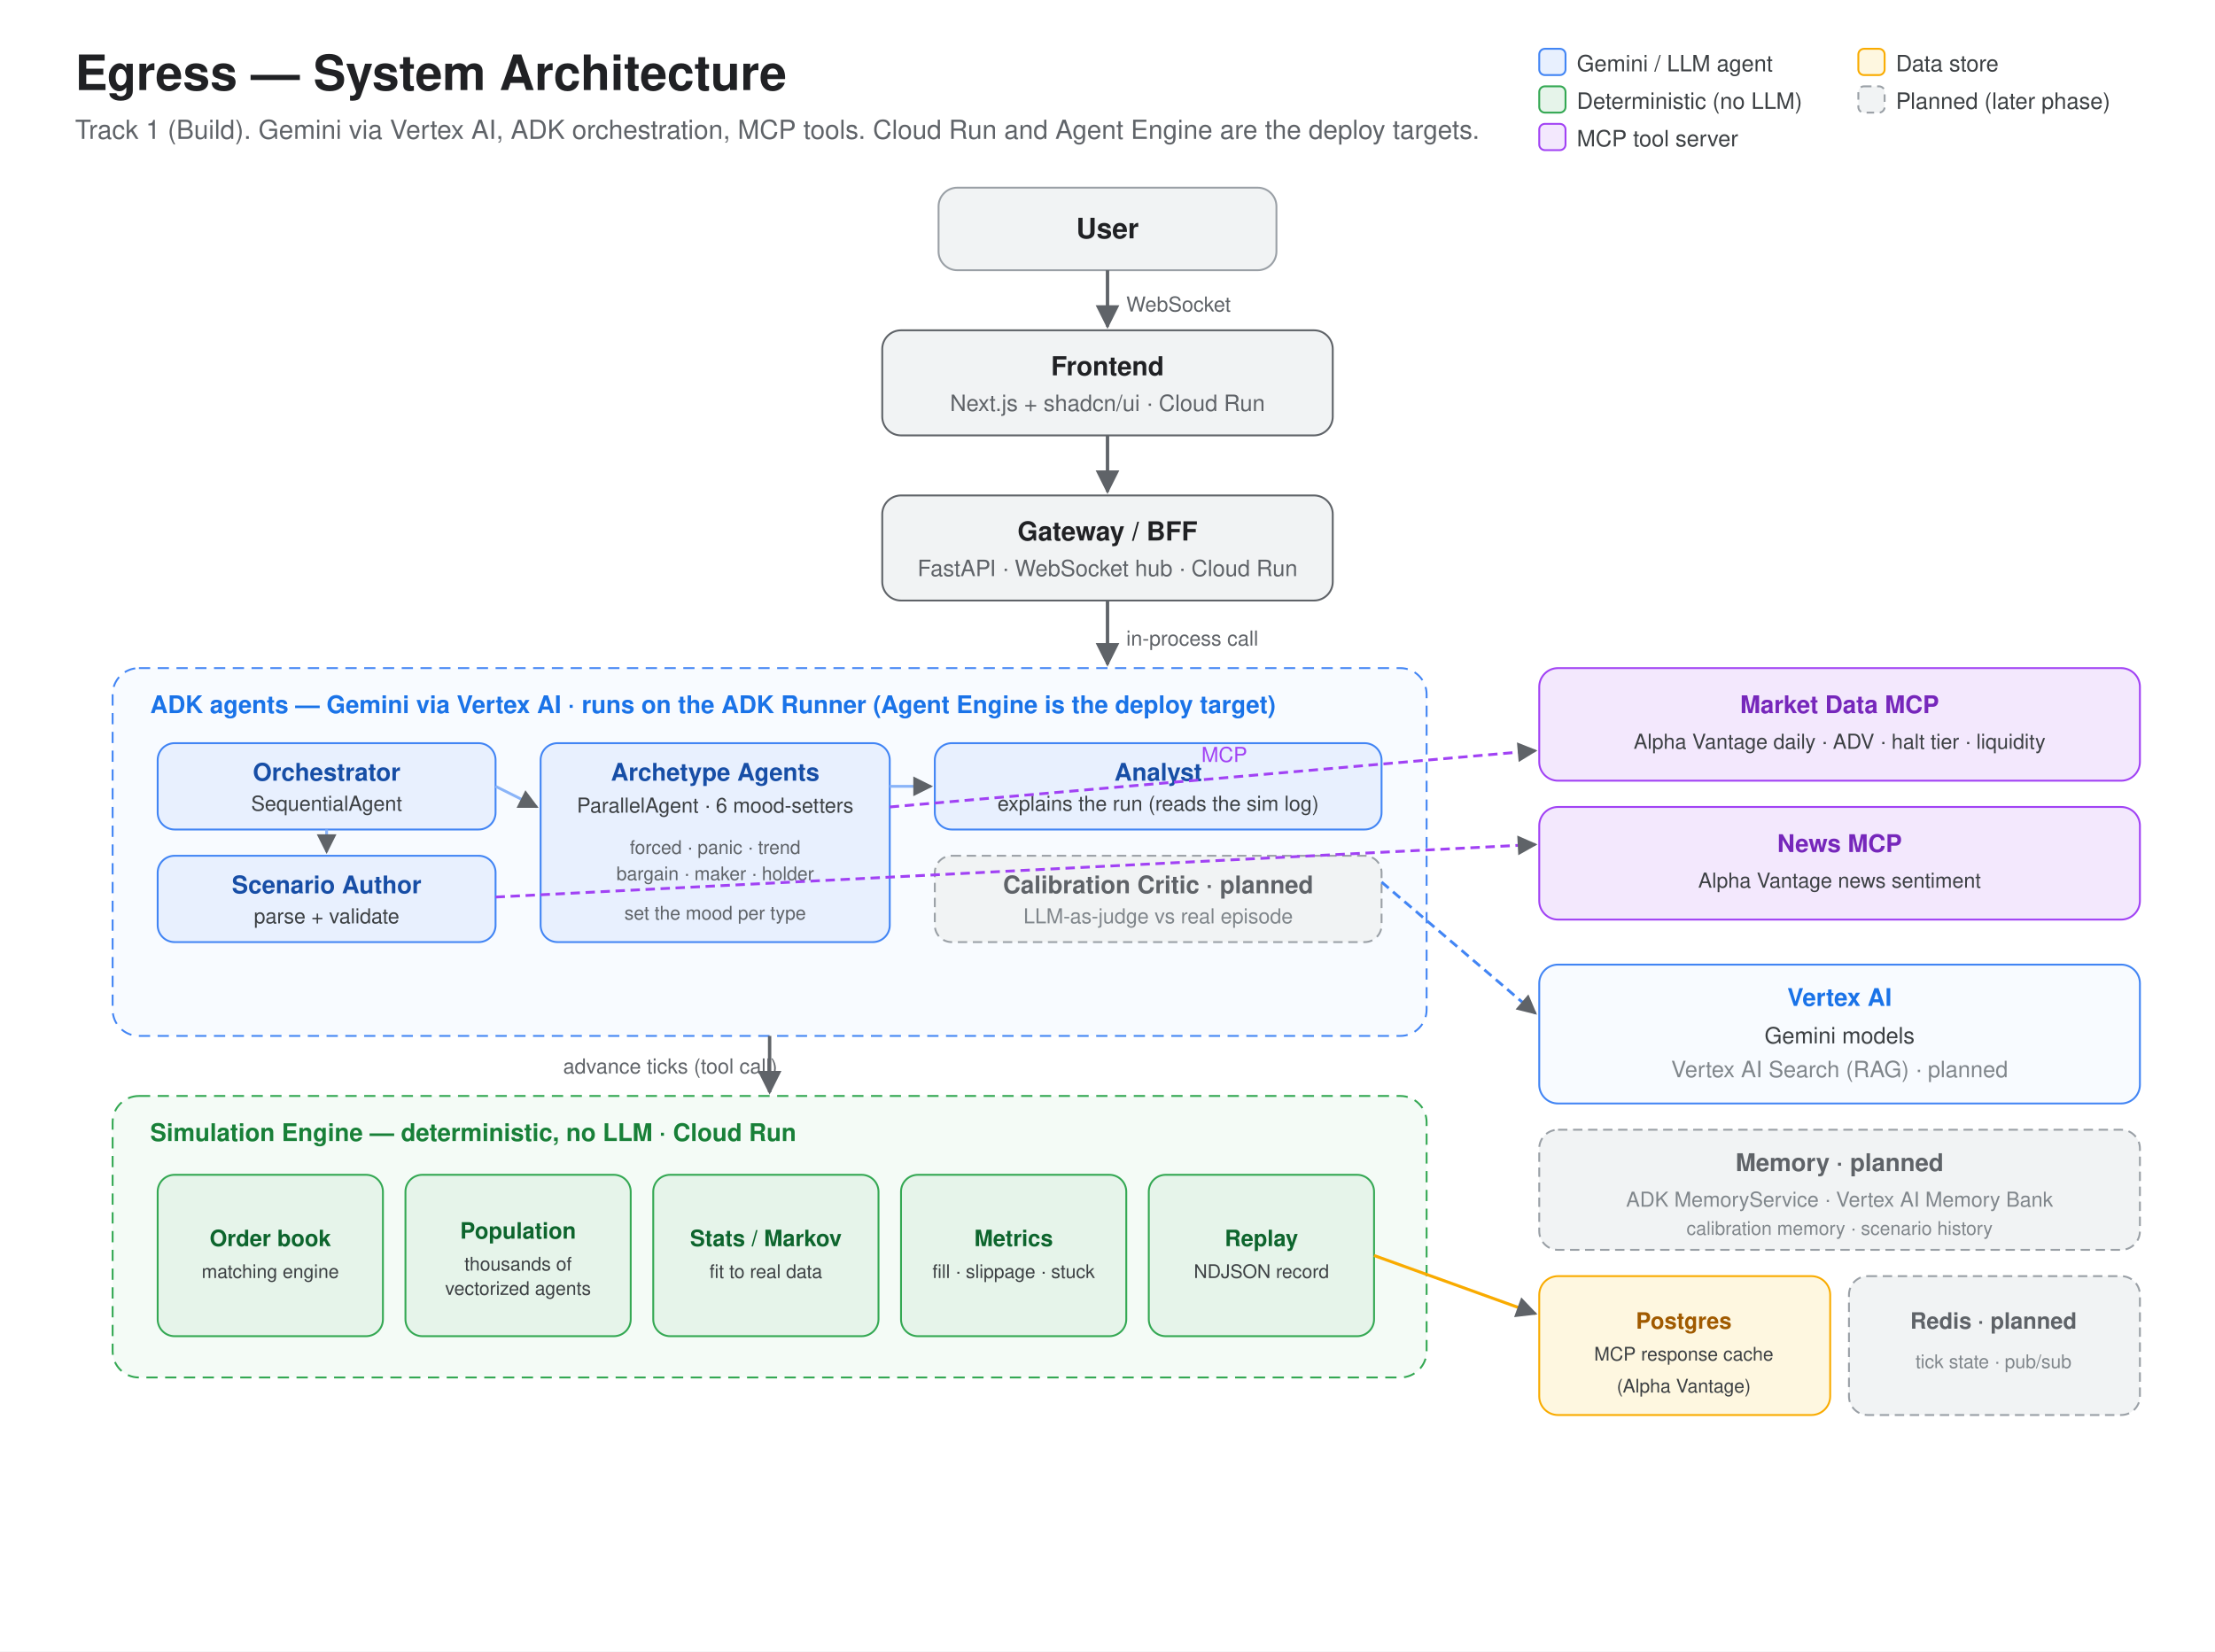
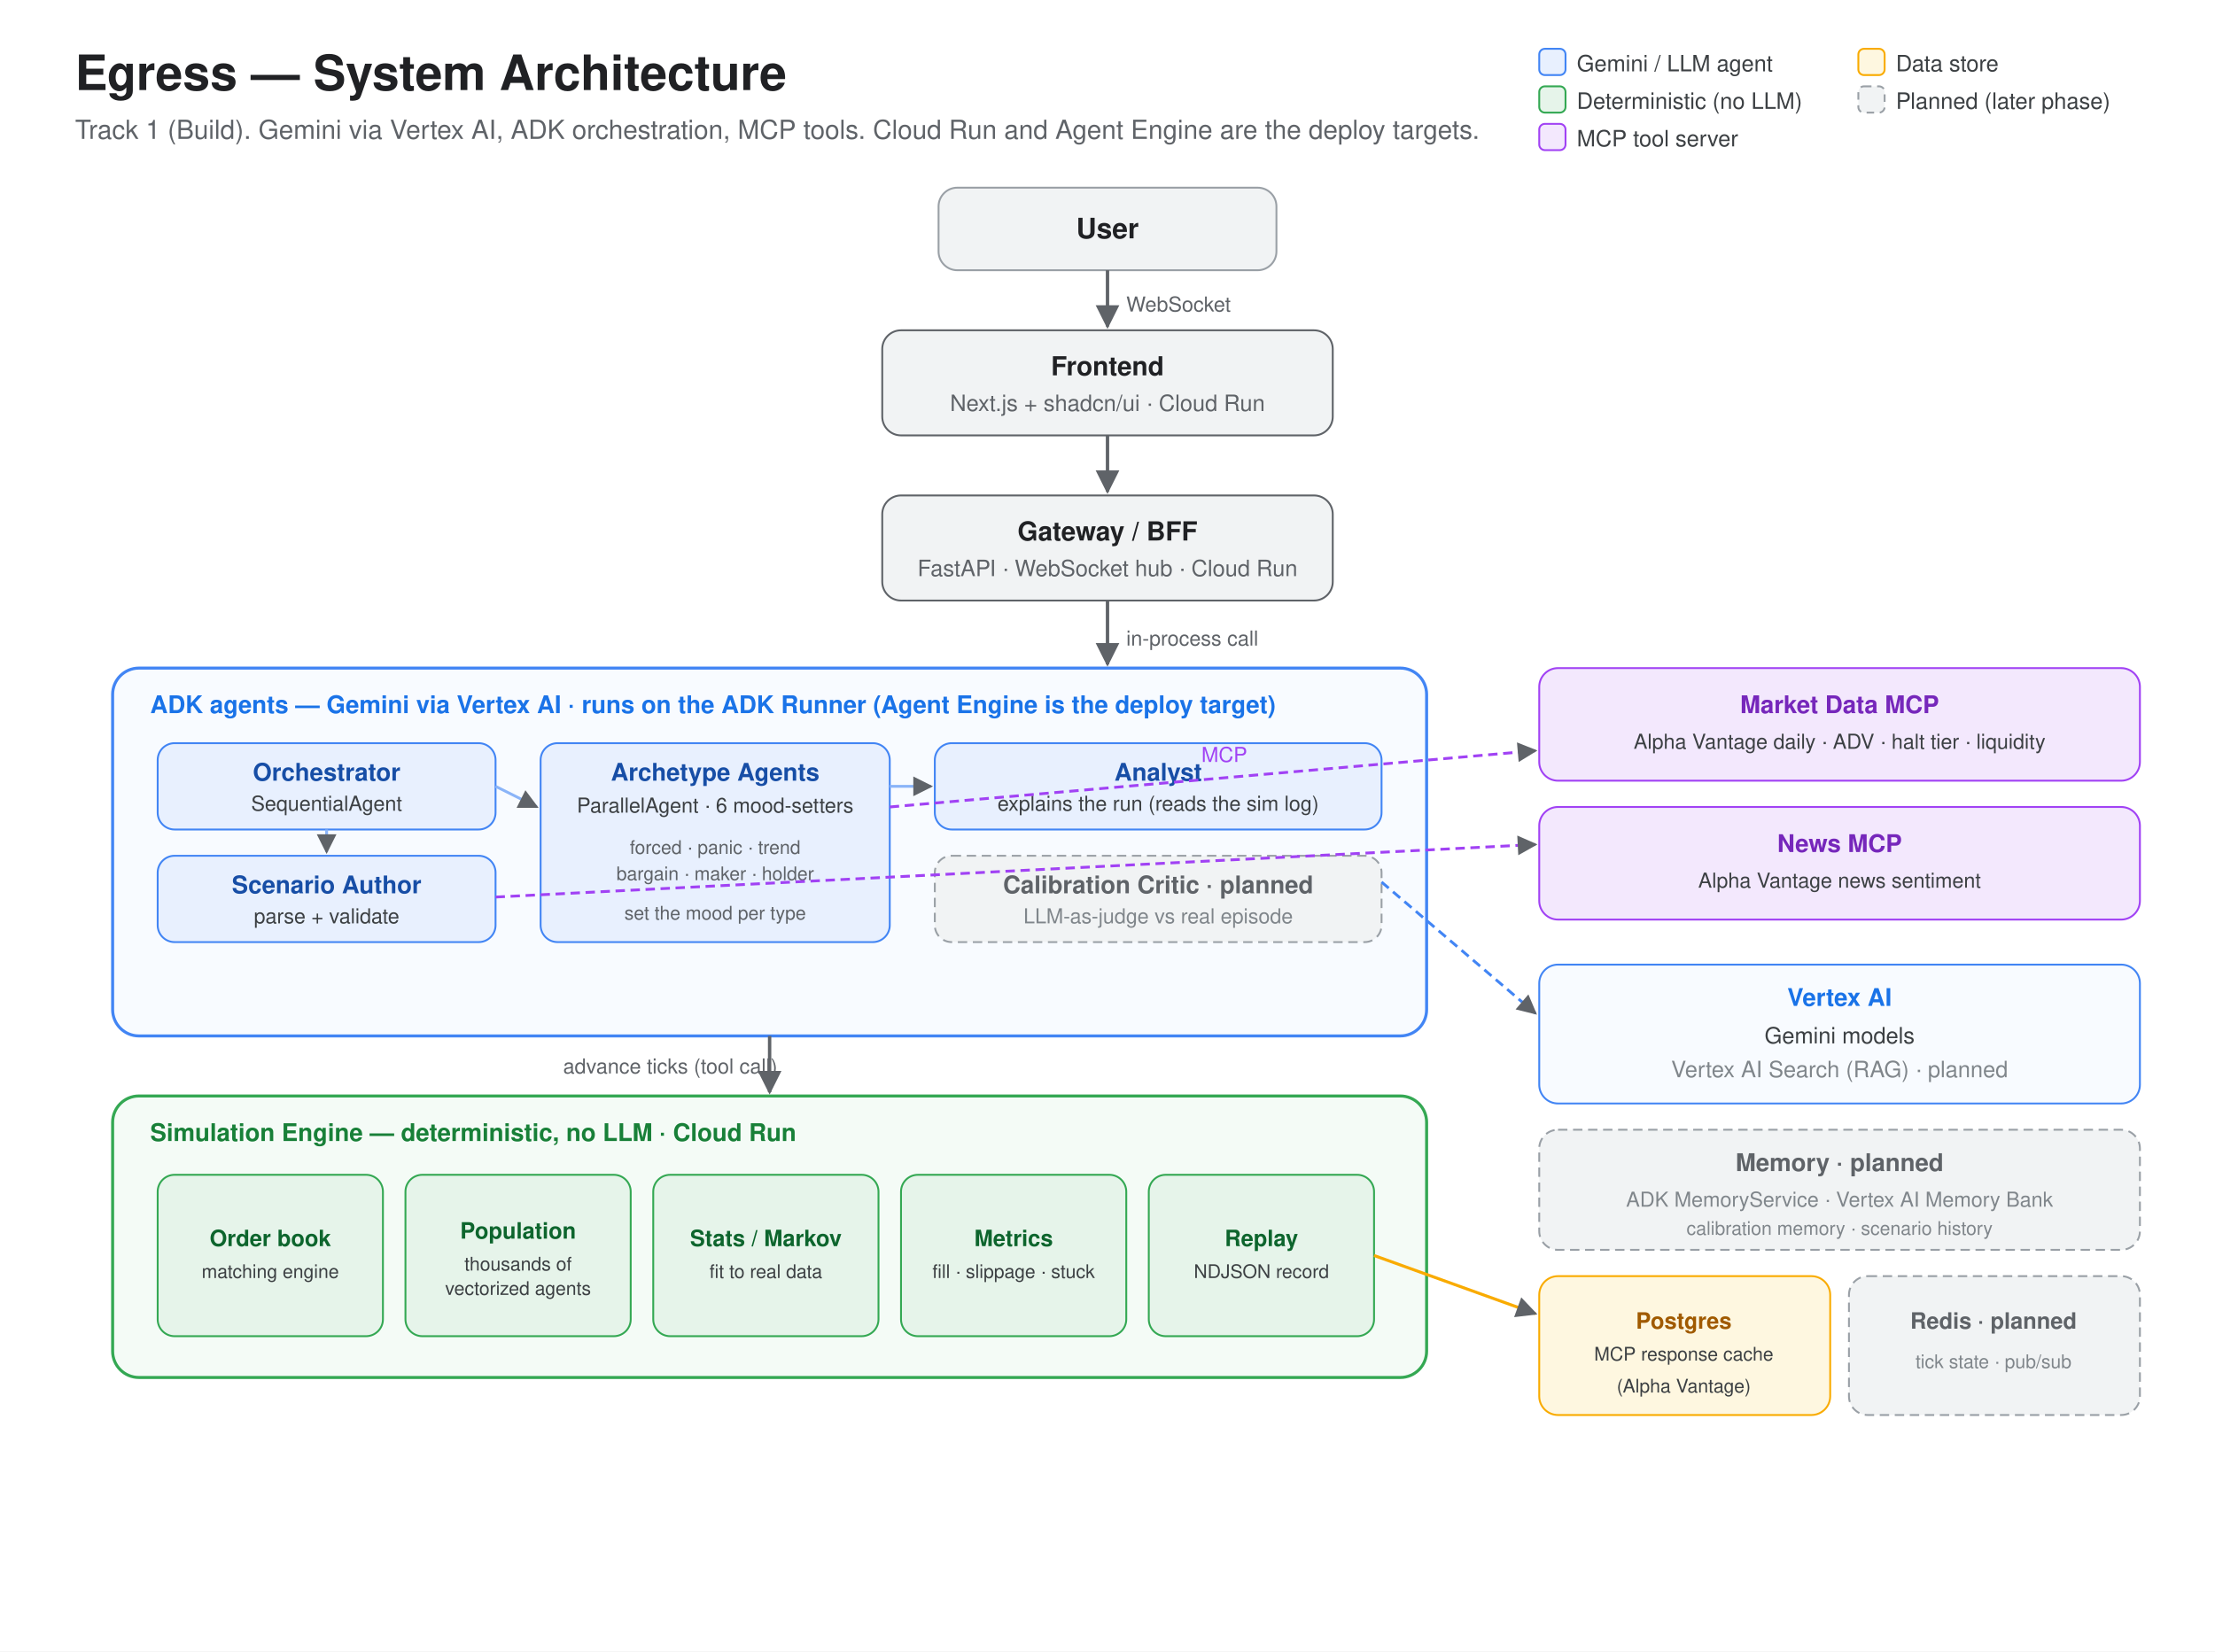
<svg xmlns="http://www.w3.org/2000/svg" viewBox="0 0 1180 880" font-family="Helvetica, Arial, sans-serif">
  <defs>
    <marker id="arrow" viewBox="0 0 10 10" refX="9" refY="5" markerWidth="7" markerHeight="7" orient="auto-start-reverse">
      <path d="M 0 0 L 10 5 L 0 10 z" fill="#5f6368" />
    </marker>
  </defs>
  <rect x="0" y="0" width="1180" height="880" fill="#ffffff" />
  <text x="40" y="48" font-size="26" font-weight="700" fill="#202124">Egress — System Architecture</text>
  <text x="40" y="74" font-size="14" fill="#5f6368">Track 1 (Build). Gemini via Vertex AI, ADK orchestration, MCP tools. Cloud Run and Agent Engine are the deploy targets.</text>
  <g font-size="12" fill="#3c4043">
    <rect x="820" y="26" width="14" height="14" rx="3" fill="#E8F0FE" stroke="#4285F4" />
    <text x="840" y="38">Gemini / LLM agent</text>
    <rect x="820" y="46" width="14" height="14" rx="3" fill="#E6F4EA" stroke="#34A853" />
    <text x="840" y="58">Deterministic (no LLM)</text>
    <rect x="820" y="66" width="14" height="14" rx="3" fill="#F3E8FD" stroke="#A142F4" />
    <text x="840" y="78">MCP tool server</text>
    <rect x="990" y="26" width="14" height="14" rx="3" fill="#FEF7E0" stroke="#F9AB00" />
    <text x="1010" y="38">Data store</text>
    <rect x="990" y="46" width="14" height="14" rx="3" fill="#F1F3F4" stroke="#9aa0a6" stroke-dasharray="4 3" />
    <text x="1010" y="58">Planned (later phase)</text>
  </g>
  <rect x="500" y="100" width="180" height="44" rx="10" fill="#F1F3F4" stroke="#9aa0a6" />
  <text x="590" y="127" font-size="15" font-weight="600" text-anchor="middle" fill="#202124">User</text>
  <rect x="470" y="176" width="240" height="56" rx="10" fill="#F1F3F4" stroke="#5f6368" />
  <text x="590" y="200" font-size="14" font-weight="600" text-anchor="middle" fill="#202124">Frontend</text>
  <text x="590" y="219" font-size="12" text-anchor="middle" fill="#5f6368">Next.js + shadcn/ui · Cloud Run</text>
  <rect x="470" y="264" width="240" height="56" rx="10" fill="#F1F3F4" stroke="#5f6368" />
  <text x="590" y="288" font-size="14" font-weight="600" text-anchor="middle" fill="#202124">Gateway / BFF</text>
  <text x="590" y="307" font-size="12" text-anchor="middle" fill="#5f6368">FastAPI · WebSocket hub · Cloud Run</text>
-   <rect x="60" y="356" width="700" height="196" rx="14" fill="#F8FBFF" stroke="#4285F4" stroke-dasharray="6 4" />
+   <rect x="60" y="356" width="700" height="196" rx="14" fill="#F8FBFF" stroke="#4285F4" stroke-width="1.6" />
  <text x="80" y="380" font-size="13" font-weight="700" fill="#1a73e8">ADK agents — Gemini via Vertex AI · runs on the ADK Runner (Agent Engine is the deploy target)</text>
  <rect x="84" y="396" width="180" height="46" rx="9" fill="#E8F0FE" stroke="#4285F4" />
  <text x="174" y="416" font-size="13" font-weight="600" text-anchor="middle" fill="#174ea6">Orchestrator</text>
  <text x="174" y="432" font-size="11" text-anchor="middle" fill="#3c4043">SequentialAgent</text>
  <rect x="84" y="456" width="180" height="46" rx="9" fill="#E8F0FE" stroke="#4285F4" />
  <text x="174" y="476" font-size="13" font-weight="600" text-anchor="middle" fill="#174ea6">Scenario Author</text>
  <text x="174" y="492" font-size="11" text-anchor="middle" fill="#3c4043">parse + validate</text>
  <rect x="288" y="396" width="186" height="106" rx="9" fill="#E8F0FE" stroke="#4285F4" />
  <text x="381" y="416" font-size="13" font-weight="600" text-anchor="middle" fill="#174ea6">Archetype Agents</text>
  <text x="381" y="433" font-size="11" text-anchor="middle" fill="#3c4043">ParallelAgent · 6 mood-setters</text>
  <text x="381" y="455" font-size="10" text-anchor="middle" fill="#5f6368">forced · panic · trend</text>
  <text x="381" y="469" font-size="10" text-anchor="middle" fill="#5f6368">bargain · maker · holder</text>
  <text x="381" y="490" font-size="10" text-anchor="middle" fill="#5f6368">set the mood per type</text>
  <rect x="498" y="396" width="238" height="46" rx="9" fill="#E8F0FE" stroke="#4285F4" />
  <text x="617" y="416" font-size="13" font-weight="600" text-anchor="middle" fill="#174ea6">Analyst</text>
  <text x="617" y="432" font-size="11" text-anchor="middle" fill="#3c4043">explains the run (reads the sim log)</text>
  <rect x="498" y="456" width="238" height="46" rx="9" fill="#F1F3F4" stroke="#9aa0a6" stroke-dasharray="5 3" />
  <text x="617" y="476" font-size="13" font-weight="600" text-anchor="middle" fill="#5f6368">Calibration Critic · planned</text>
  <text x="617" y="492" font-size="11" text-anchor="middle" fill="#80868b">LLM-as-judge vs real episode</text>
-   <rect x="60" y="584" width="700" height="150" rx="14" fill="#F4FBF6" stroke="#34A853" stroke-dasharray="6 4" />
+   <rect x="60" y="584" width="700" height="150" rx="14" fill="#F4FBF6" stroke="#34A853" stroke-width="1.6" />
  <text x="80" y="608" font-size="13" font-weight="700" fill="#188038">Simulation Engine — deterministic, no LLM · Cloud Run</text>
  <rect x="84" y="626" width="120" height="86" rx="9" fill="#E6F4EA" stroke="#34A853" />
  <text x="144" y="664" font-size="12" font-weight="600" text-anchor="middle" fill="#0d652d">Order book</text>
  <text x="144" y="681" font-size="10" text-anchor="middle" fill="#3c4043">matching engine</text>
  <rect x="216" y="626" width="120" height="86" rx="9" fill="#E6F4EA" stroke="#34A853" />
  <text x="276" y="660" font-size="12" font-weight="600" text-anchor="middle" fill="#0d652d">Population</text>
  <text x="276" y="677" font-size="10" text-anchor="middle" fill="#3c4043">thousands of</text>
  <text x="276" y="690" font-size="10" text-anchor="middle" fill="#3c4043">vectorized agents</text>
  <rect x="348" y="626" width="120" height="86" rx="9" fill="#E6F4EA" stroke="#34A853" />
  <text x="408" y="664" font-size="12" font-weight="600" text-anchor="middle" fill="#0d652d">Stats / Markov</text>
  <text x="408" y="681" font-size="10" text-anchor="middle" fill="#3c4043">fit to real data</text>
  <rect x="480" y="626" width="120" height="86" rx="9" fill="#E6F4EA" stroke="#34A853" />
  <text x="540" y="664" font-size="12" font-weight="600" text-anchor="middle" fill="#0d652d">Metrics</text>
  <text x="540" y="681" font-size="10" text-anchor="middle" fill="#3c4043">fill · slippage · stuck</text>
  <rect x="612" y="626" width="120" height="86" rx="9" fill="#E6F4EA" stroke="#34A853" />
  <text x="672" y="664" font-size="12" font-weight="600" text-anchor="middle" fill="#0d652d">Replay</text>
  <text x="672" y="681" font-size="10" text-anchor="middle" fill="#3c4043">NDJSON record</text>
  <rect x="820" y="356" width="320" height="60" rx="10" fill="#F3E8FD" stroke="#A142F4" />
  <text x="980" y="380" font-size="13" font-weight="600" text-anchor="middle" fill="#7627bb">Market Data MCP</text>
  <text x="980" y="399" font-size="11" text-anchor="middle" fill="#3c4043">Alpha Vantage daily · ADV · halt tier · liquidity</text>
  <rect x="820" y="430" width="320" height="60" rx="10" fill="#F3E8FD" stroke="#A142F4" />
  <text x="980" y="454" font-size="13" font-weight="600" text-anchor="middle" fill="#7627bb">News MCP</text>
  <text x="980" y="473" font-size="11" text-anchor="middle" fill="#3c4043">Alpha Vantage news sentiment</text>
  <rect x="820" y="514" width="320" height="74" rx="10" fill="#F8FBFF" stroke="#4285F4" />
  <text x="980" y="536" font-size="13" font-weight="700" text-anchor="middle" fill="#1a73e8">Vertex AI</text>
  <text x="980" y="556" font-size="12" text-anchor="middle" fill="#3c4043">Gemini models</text>
  <text x="980" y="574" font-size="12" text-anchor="middle" fill="#80868b">Vertex AI Search (RAG) · planned</text>
  <rect x="820" y="602" width="320" height="64" rx="10" fill="#F1F3F4" stroke="#9aa0a6" stroke-dasharray="5 3" />
  <text x="980" y="624" font-size="13" font-weight="700" text-anchor="middle" fill="#5f6368">Memory · planned</text>
  <text x="980" y="643" font-size="11" text-anchor="middle" fill="#80868b">ADK MemoryService · Vertex AI Memory Bank</text>
  <text x="980" y="658" font-size="10" text-anchor="middle" fill="#80868b">calibration memory · scenario history</text>
  <rect x="820" y="680" width="155" height="74" rx="10" fill="#FEF7E0" stroke="#F9AB00" />
  <text x="897" y="708" font-size="12" font-weight="600" text-anchor="middle" fill="#a05a00">Postgres</text>
  <text x="897" y="725" font-size="10" text-anchor="middle" fill="#3c4043">MCP response cache</text>
  <text x="897" y="742" font-size="10" text-anchor="middle" fill="#3c4043">(Alpha Vantage)</text>
  <rect x="985" y="680" width="155" height="74" rx="10" fill="#F1F3F4" stroke="#9aa0a6" stroke-dasharray="5 3" />
  <text x="1062" y="708" font-size="12" font-weight="600" text-anchor="middle" fill="#5f6368">Redis · planned</text>
  <text x="1062" y="729" font-size="10" text-anchor="middle" fill="#80868b">tick state · pub/sub</text>
  <g stroke="#5f6368" stroke-width="1.8" fill="none">
    <line x1="590" y1="144" x2="590" y2="174" marker-end="url(#arrow)" />
    <line x1="590" y1="232" x2="590" y2="262" marker-end="url(#arrow)" />
    <line x1="590" y1="320" x2="590" y2="354" marker-end="url(#arrow)" />
    <line x1="410" y1="552" x2="410" y2="582" marker-end="url(#arrow)" />
  </g>
  <g stroke="#8ab4f8" stroke-width="1.5" fill="none">
    <line x1="264" y1="419" x2="286" y2="430" marker-end="url(#arrow)" />
    <line x1="174" y1="442" x2="174" y2="454" marker-end="url(#arrow)" />
    <line x1="474" y1="419" x2="496" y2="419" marker-end="url(#arrow)" />
  </g>
  <g stroke="#a142f4" stroke-width="1.5" fill="none" stroke-dasharray="5 3">
    <line x1="474" y1="430" x2="818" y2="400" marker-end="url(#arrow)" />
    <line x1="264" y1="478" x2="818" y2="450" marker-end="url(#arrow)" />
  </g>
  <g stroke="#4285F4" stroke-width="1.5" fill="none" stroke-dasharray="5 3">
    <line x1="736" y1="470" x2="818" y2="540" marker-end="url(#arrow)" />
  </g>
  <g stroke="#f9ab00" stroke-width="1.6" fill="none">
    <line x1="732" y1="669" x2="818" y2="700" marker-end="url(#arrow)" />
  </g>
  <g font-size="11" fill="#5f6368">
    <text x="600" y="166">WebSocket</text>
    <text x="600" y="344">in-process call</text>
    <text x="300" y="572">advance ticks (tool call)</text>
    <text x="640" y="406" fill="#a142f4">MCP</text>
  </g>
</svg>
